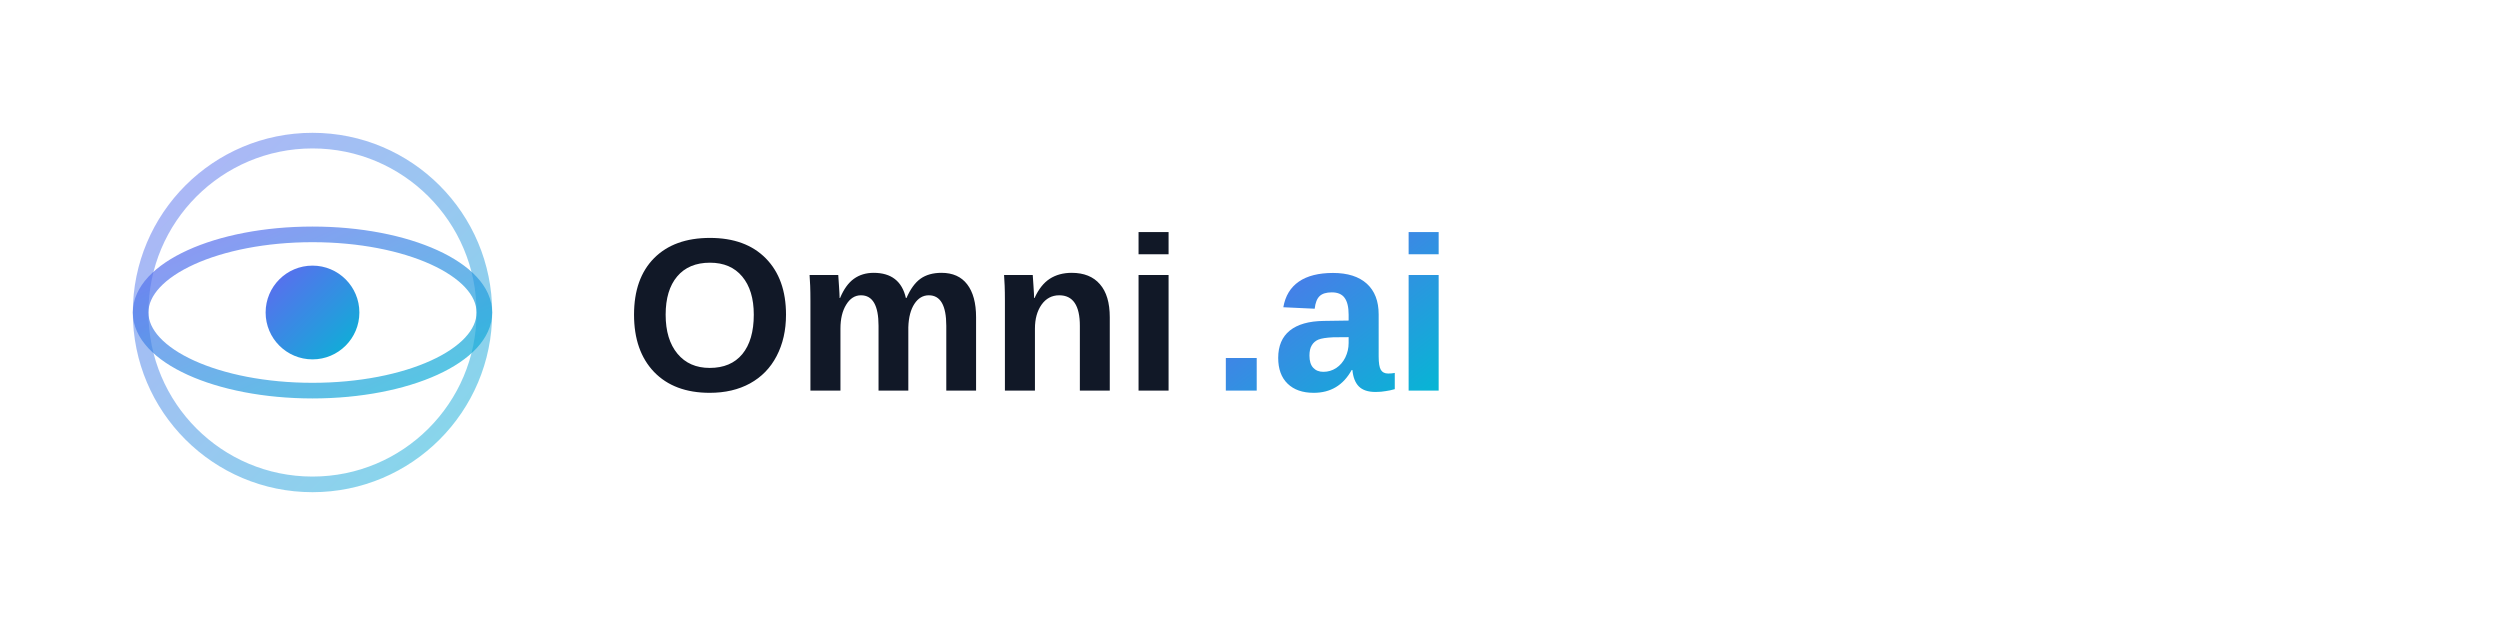
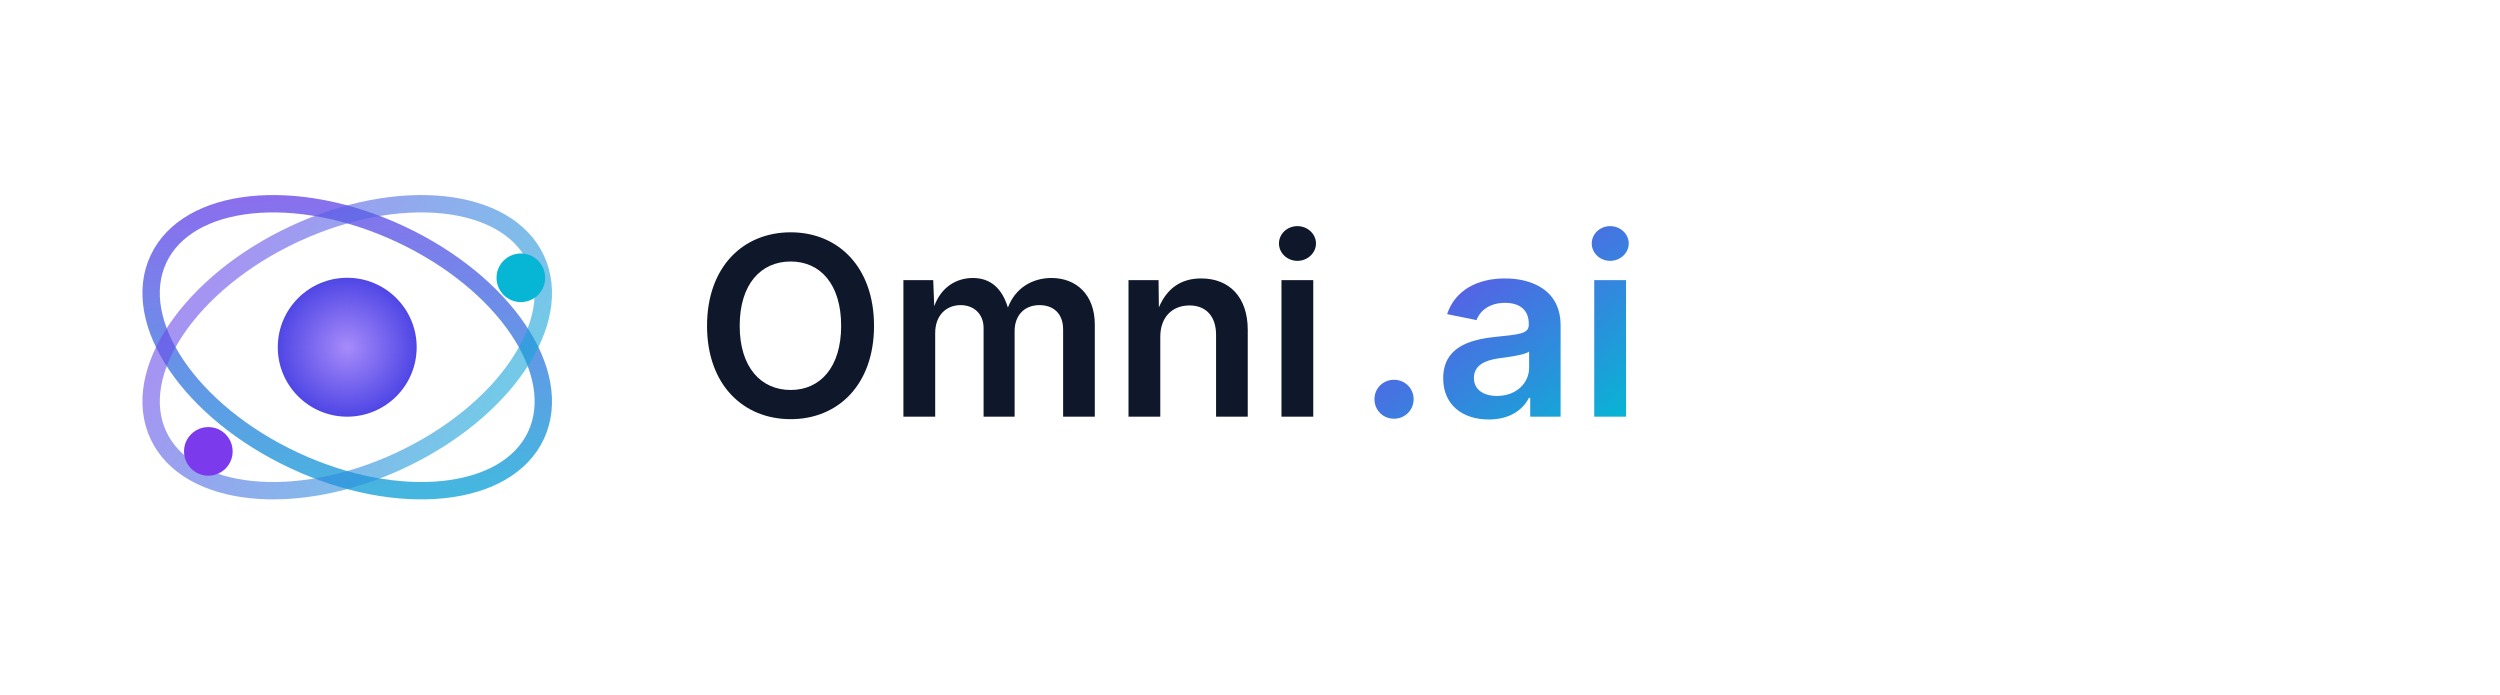
- <svg xmlns="http://www.w3.org/2000/svg" width="320" height="80" viewBox="0 0 320 80" fill="none">
+ <svg xmlns="http://www.w3.org/2000/svg" width="360" height="100" viewBox="0 0 360 100" fill="none">
  <defs>
-     <linearGradient id="grad" x1="0" y1="0" x2="1" y2="1">
-       <stop offset="0%" stop-color="#6366F1" />
+     <linearGradient id="orbitGrad" x1="0" y1="0" x2="1" y2="1">
+       <stop offset="0%" stop-color="#7C3AED" />
      <stop offset="100%" stop-color="#06B6D4" />
    </linearGradient>
+     <radialGradient id="coreGrad" cx="50%" cy="50%" r="50%">
+       <stop offset="0%" stop-color="#A78BFA" />
+       <stop offset="100%" stop-color="#4F46E5" />
+     </radialGradient>
  </defs>
  <g transform="translate(10,10)">
-     <circle cx="30" cy="30" r="22" stroke="url(#grad)" stroke-width="2" opacity="0.5" />
-     <ellipse cx="30" cy="30" rx="22" ry="10" stroke="url(#grad)" stroke-width="2" opacity="0.7" />
-     <circle cx="30" cy="30" r="6" fill="url(#grad)" />
+     <ellipse cx="40" cy="40" rx="30" ry="18" stroke="url(#orbitGrad)" stroke-width="2.5" transform="rotate(25 40 40)" opacity="0.8" />
+     <ellipse cx="40" cy="40" rx="30" ry="18" stroke="url(#orbitGrad)" stroke-width="2.5" transform="rotate(-25 40 40)" opacity="0.6" />
+     <circle cx="65" cy="30" r="3.5" fill="#06B6D4" />
+     <circle cx="20" cy="55" r="3.5" fill="#7C3AED" />
+     <circle cx="40" cy="40" r="10" fill="url(#coreGrad)" />
  </g>
-   <text x="80" y="50" font-family="Arial, Helvetica, sans-serif" font-size="28" fill="#111827" font-weight="600">
+   <text x="100" y="60" font-family="Poppins, Inter, sans-serif" font-size="36" font-weight="600" fill="#0F172A">
    Omni
  </text>
-   <text x="155" y="50" font-family="Arial, Helvetica, sans-serif" font-size="28" fill="url(#grad)" font-weight="600">
+   <text x="195" y="60" font-family="Poppins, Inter, sans-serif" font-size="36" font-weight="600" fill="url(#orbitGrad)">
    .ai
  </text>
</svg>
